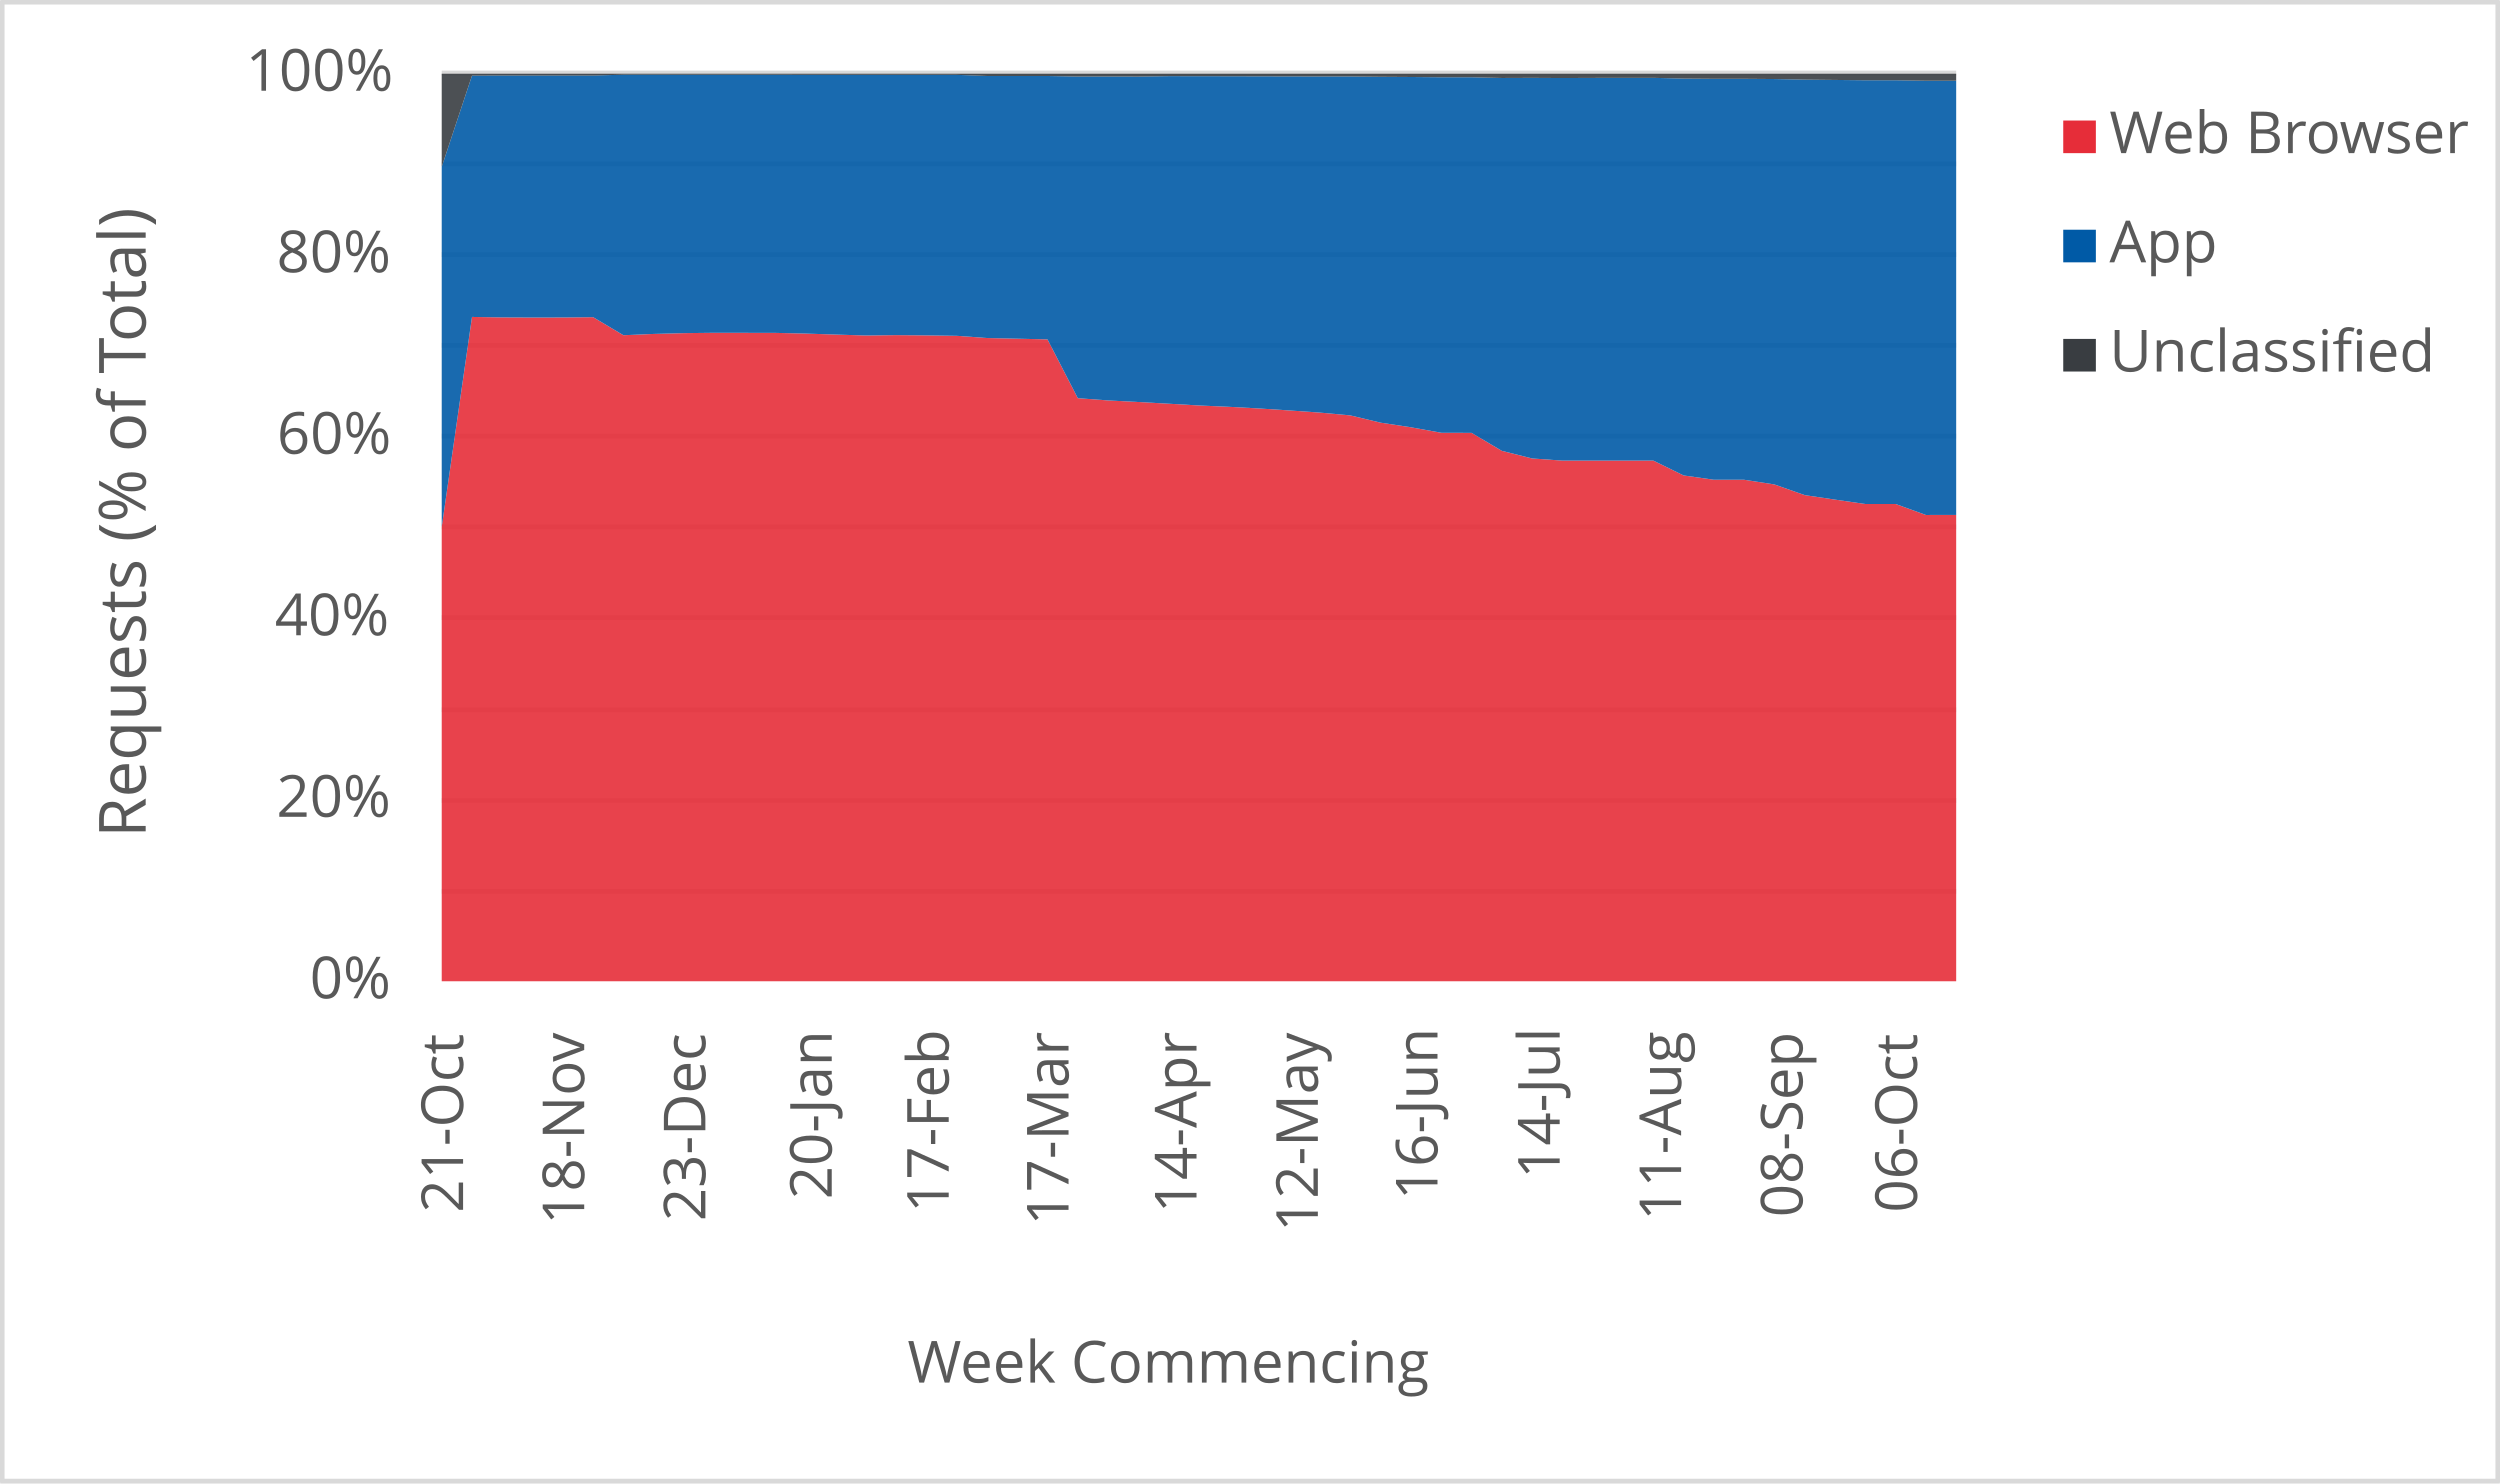
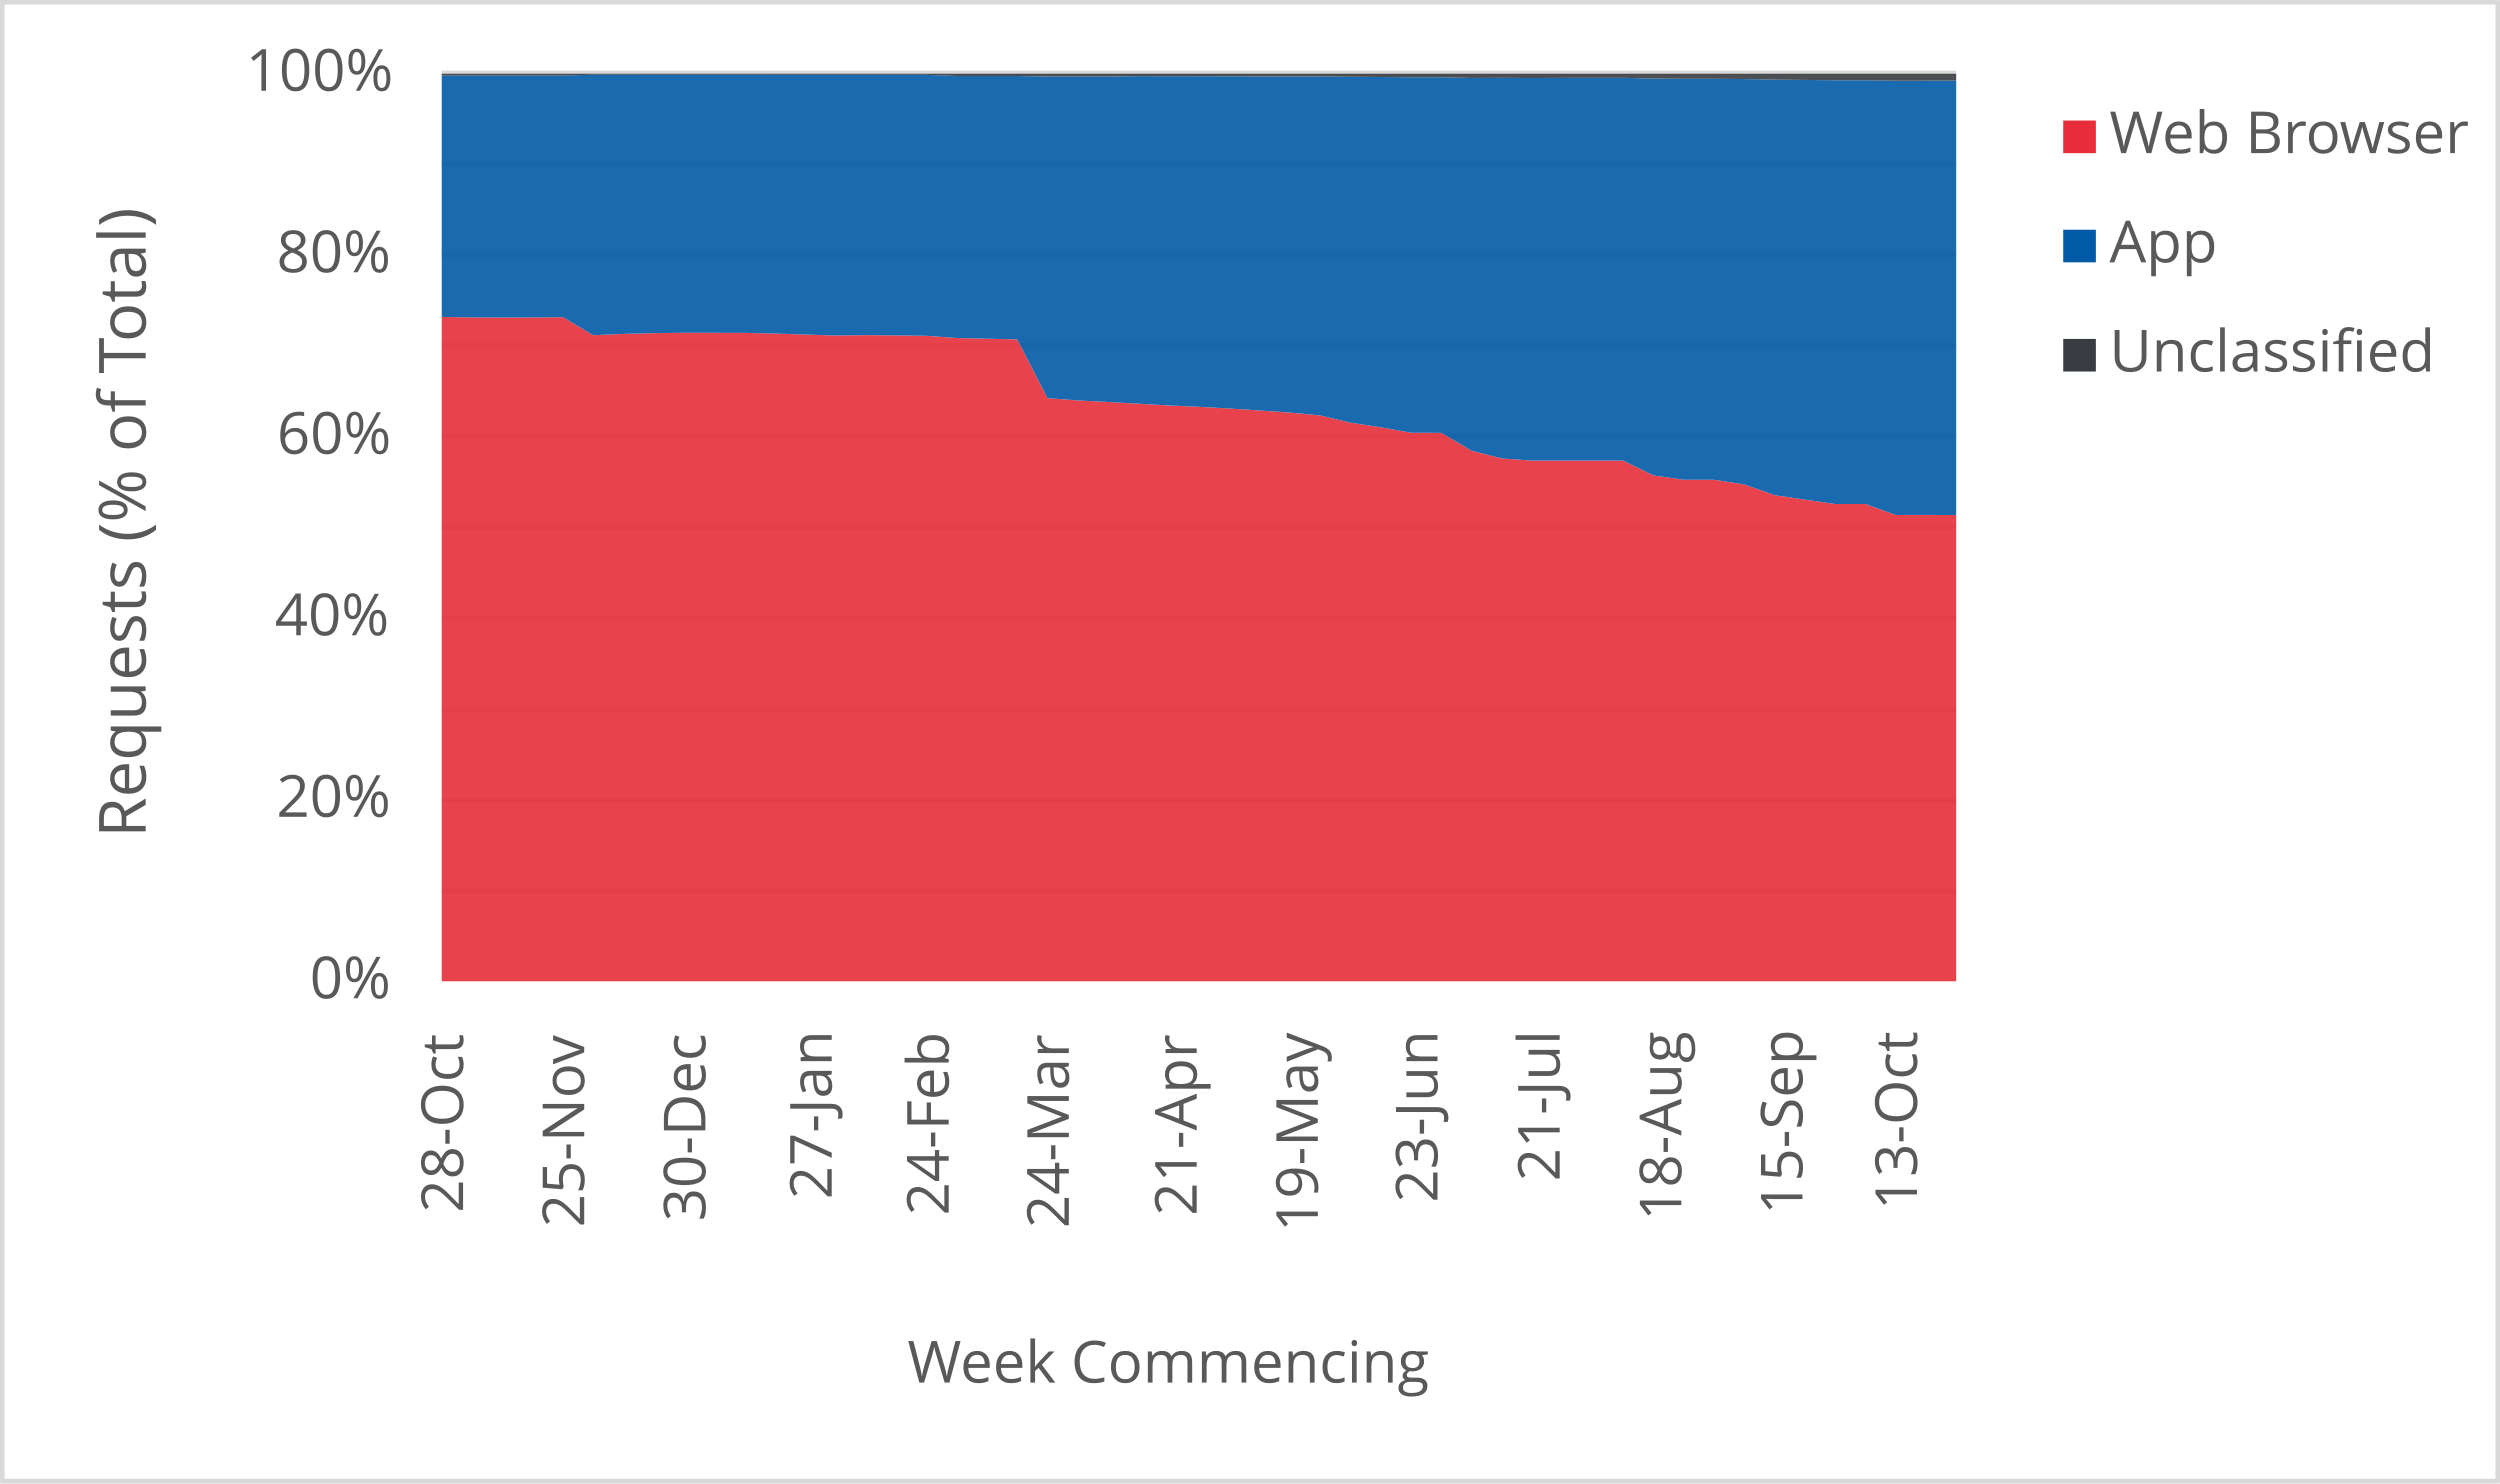
<svg xmlns="http://www.w3.org/2000/svg" width="1763" height="1046" xml:space="preserve" overflow="hidden">
  <defs>
    <clipPath id="clip0">
      <rect x="2917" y="346" width="1763" height="1046" />
    </clipPath>
  </defs>
  <g clip-path="url(#clip0)" transform="translate(-2917 -346)">
    <rect x="2918" y="347" width="1760" height="1043" fill="#FFFFFF" />
    <g>
      <path d="    M3228.5 974.532 4296.5 974.532    M3228.5 910.53 4296.5 910.53    M3228.5 846.528 4296.5 846.528    M3228.5 781.526 4296.5 781.526    M3228.5 717.524 4296.5 717.524    M3228.5 653.522 4296.5 653.522    M3228.5 589.52 4296.5 589.52    M3228.5 525.517 4296.5 525.517    M3228.5 461.515 4296.5 461.515    M3228.5 397.5 4296.5 397.5" stroke="#D9D9D9" stroke-width="3.438" stroke-linejoin="round" stroke-miterlimit="10" fill="none" />
    </g>
    <g>
      <path d="M 1038.5 4296.5 1038.5" stroke="#D9D9D9" stroke-width="3.438" stroke-linejoin="round" stroke-miterlimit="10" fill="none" fill-rule="evenodd" />
    </g>
    <g>
-       <text fill="#595959" font-family="Verdana,Open Sans,DejaVu Sans,sans-serif" font-weight="400" font-size="41" transform="matrix(6.12323e-17 -1 1 6.12323e-17 3243.565 1201.14)">21-Oct</text>
+       <text fill="#595959" font-family="Verdana,Open Sans,DejaVu Sans,sans-serif" font-weight="400" font-size="41" transform="matrix(6.12323e-17 -1 1 6.12323e-17 3243.565 1201.14)">28-Oct</text>
    </g>
    <g>
-       <text fill="#595959" font-family="Verdana,Open Sans,DejaVu Sans,sans-serif" font-weight="400" font-size="41" transform="matrix(6.12323e-17 -1 1 6.12323e-17 3328.985 1209.708)">18-Nov</text>
+       <text fill="#595959" font-family="Verdana,Open Sans,DejaVu Sans,sans-serif" font-weight="400" font-size="41" transform="matrix(6.12323e-17 -1 1 6.12323e-17 3328.985 1211.47)">25-Nov</text>
    </g>
    <g>
-       <text fill="#595959" font-family="Verdana,Open Sans,DejaVu Sans,sans-serif" font-weight="400" font-size="41" transform="matrix(6.12323e-17 -1 1 6.12323e-17 3414.425 1207.126)">23-Dec</text>
+       <text fill="#595959" font-family="Verdana,Open Sans,DejaVu Sans,sans-serif" font-weight="400" font-size="41" transform="matrix(6.12323e-17 -1 1 6.12323e-17 3414.445 1207.246)">30-Dec</text>
    </g>
    <g>
-       <text fill="#595959" font-family="Verdana,Open Sans,DejaVu Sans,sans-serif" font-weight="400" font-size="41" transform="matrix(6.12323e-17 -1 1 6.12323e-17 3503.538 1191.691)">20-Jan</text>
+       <text fill="#595959" font-family="Verdana,Open Sans,DejaVu Sans,sans-serif" font-weight="400" font-size="41" transform="matrix(6.12323e-17 -1 1 6.12323e-17 3503.518 1191.691)">27-Jan</text>
    </g>
    <g>
-       <text fill="#595959" font-family="Verdana,Open Sans,DejaVu Sans,sans-serif" font-weight="400" font-size="41" transform="matrix(6.12323e-17 -1 1 6.12323e-17 3586.035 1201.32)">17-Feb</text>
+       <text fill="#595959" font-family="Verdana,Open Sans,DejaVu Sans,sans-serif" font-weight="400" font-size="41" transform="matrix(6.12323e-17 -1 1 6.12323e-17 3586.035 1203.082)">24-Feb</text>
    </g>
    <g>
-       <text fill="#595959" font-family="Verdana,Open Sans,DejaVu Sans,sans-serif" font-weight="400" font-size="41" transform="matrix(6.12323e-17 -1 1 6.12323e-17 3670.534 1210.289)">17-Mar</text>
+       <text fill="#595959" font-family="Verdana,Open Sans,DejaVu Sans,sans-serif" font-weight="400" font-size="41" transform="matrix(6.12323e-17 -1 1 6.12323e-17 3670.745 1212.051)">24-Mar</text>
    </g>
    <g>
-       <text fill="#595959" font-family="Verdana,Open Sans,DejaVu Sans,sans-serif" font-weight="400" font-size="41" transform="matrix(6.12323e-17 -1 1 6.12323e-17 3760.779 1201.541)">14-Apr</text>
+       <text fill="#595959" font-family="Verdana,Open Sans,DejaVu Sans,sans-serif" font-weight="400" font-size="41" transform="matrix(6.12323e-17 -1 1 6.12323e-17 3760.909 1203.302)">21-Apr</text>
    </g>
    <g>
-       <text fill="#595959" font-family="Verdana,Open Sans,DejaVu Sans,sans-serif" font-weight="400" font-size="41" transform="matrix(6.12323e-17 -1 1 6.12323e-17 3846.349 1214.753)">12-May</text>
+       <text fill="#595959" font-family="Verdana,Open Sans,DejaVu Sans,sans-serif" font-weight="400" font-size="41" transform="matrix(6.12323e-17 -1 1 6.12323e-17 3846.349 1214.753)">19-May</text>
    </g>
    <g>
-       <text fill="#595959" font-family="Verdana,Open Sans,DejaVu Sans,sans-serif" font-weight="400" font-size="41" transform="matrix(6.12323e-17 -1 1 6.12323e-17 3930.718 1192.291)">16-Jun</text>
+       <text fill="#595959" font-family="Verdana,Open Sans,DejaVu Sans,sans-serif" font-weight="400" font-size="41" transform="matrix(6.12323e-17 -1 1 6.12323e-17 3930.718 1194.053)">23-Jun</text>
    </g>
    <g>
-       <text fill="#595959" font-family="Verdana,Open Sans,DejaVu Sans,sans-serif" font-weight="400" font-size="41" transform="matrix(6.12323e-17 -1 1 6.12323e-17 4016.889 1177.277)">14-Jul</text>
+       <text fill="#595959" font-family="Verdana,Open Sans,DejaVu Sans,sans-serif" font-weight="400" font-size="41" transform="matrix(6.12323e-17 -1 1 6.12323e-17 4016.889 1179.039)">21-Jul</text>
    </g>
    <g>
-       <text fill="#595959" font-family="Verdana,Open Sans,DejaVu Sans,sans-serif" font-weight="400" font-size="41" transform="matrix(6.12323e-17 -1 1 6.12323e-17 4102.519 1206.906)">11-Aug</text>
+       <text fill="#595959" font-family="Verdana,Open Sans,DejaVu Sans,sans-serif" font-weight="400" font-size="41" transform="matrix(6.12323e-17 -1 1 6.12323e-17 4102.669 1206.906)">18-Aug</text>
    </g>
    <g>
-       <text fill="#595959" font-family="Verdana,Open Sans,DejaVu Sans,sans-serif" font-weight="400" font-size="41" transform="matrix(6.12323e-17 -1 1 6.12323e-17 4188.129 1204.383)">08-Sep</text>
+       <text fill="#595959" font-family="Verdana,Open Sans,DejaVu Sans,sans-serif" font-weight="400" font-size="41" transform="matrix(6.12323e-17 -1 1 6.12323e-17 4188.109 1202.662)">15-Sep</text>
    </g>
    <g>
-       <text fill="#595959" font-family="Verdana,Open Sans,DejaVu Sans,sans-serif" font-weight="400" font-size="41" transform="matrix(6.12323e-17 -1 1 6.12323e-17 4268.845 1201.1)">06-Oct</text>
+       <text fill="#595959" font-family="Verdana,Open Sans,DejaVu Sans,sans-serif" font-weight="400" font-size="41" transform="matrix(6.12323e-17 -1 1 6.12323e-17 4268.845 1199.378)">13-Oct</text>
    </g>
    <g>
      <text fill="#595959" font-family="Verdana,Open Sans,DejaVu Sans,sans-serif" font-weight="400" font-size="41" transform="matrix(1 0 0 1 3135.448 1050)">0%</text>
    </g>
    <g>
      <text fill="#595959" font-family="Verdana,Open Sans,DejaVu Sans,sans-serif" font-weight="400" font-size="41" transform="matrix(1 0 0 1 3111.965 922)">20%</text>
    </g>
    <g>
      <text fill="#595959" font-family="Verdana,Open Sans,DejaVu Sans,sans-serif" font-weight="400" font-size="41" transform="matrix(1 0 0 1 3110.824 794)">40%</text>
    </g>
    <g>
      <text fill="#595959" font-family="Verdana,Open Sans,DejaVu Sans,sans-serif" font-weight="400" font-size="41" transform="matrix(1 0 0 1 3112.306 666)">60%</text>
    </g>
    <g>
      <text fill="#595959" font-family="Verdana,Open Sans,DejaVu Sans,sans-serif" font-weight="400" font-size="41" transform="matrix(1 0 0 1 3112.045 538)">80%</text>
    </g>
    <g>
      <text fill="#595959" font-family="Verdana,Open Sans,DejaVu Sans,sans-serif" font-weight="400" font-size="41" transform="matrix(1 0 0 1 3090.284 410)">100%</text>
    </g>
    <g>
      <text fill="#595959" font-family="Verdana,Open Sans,DejaVu Sans,sans-serif" font-weight="400" font-size="41" transform="matrix(1 0 0 1 3556.971 1321)">Week Commencing</text>
    </g>
    <g>
      <text fill="#595959" font-family="Verdana,Open Sans,DejaVu Sans,sans-serif" font-weight="400" font-size="46" transform="matrix(6.12323e-17 -1 1 6.12323e-17 3019.73 936.7666)">Requests (% of Total)</text>
    </g>
    <rect x="2918.5" y="347.5" width="1760" height="1043" stroke="#D9D9D9" stroke-width="3.438" stroke-linejoin="round" stroke-miterlimit="10" fill="none" />
    <g>
-       <path d="M3228.5 1038 3249.86 1038 3271.22 1038 3292.58 1038 3313.94 1038 3335.3 1038 3356.66 1038 3378.02 1038 3399.38 1038 3420.74 1038 3442.1 1038 3463.46 1038 3484.82 1038 3506.18 1038 3527.54 1038 3548.9 1038 3570.26 1038 3591.62 1038 3612.98 1038 3634.34 1038 3655.7 1038 3677.06 1038 3698.42 1038 3719.78 1038 3741.14 1038 3762.5 1038 3783.86 1038 3805.22 1038 3826.58 1038 3847.94 1038 3869.3 1038 3890.66 1038 3912.02 1038 3933.38 1038 3954.74 1038 3976.1 1038 3997.46 1038 4018.82 1038 4040.18 1038 4061.54 1038 4082.9 1038 4104.26 1038 4125.62 1038 4146.98 1038 4168.34 1038 4189.7 1038 4211.06 1038 4232.42 1038 4253.78 1038 4275.14 1038 4296.5 1038 4296.5 709.127 4275.14 709.159 4253.78 701.424 4232.42 701.438 4211.06 698.326 4189.7 695.163 4168.34 687.643 4146.98 684.331 4125.62 684.321 4104.26 681.278 4082.9 670.805 4061.54 670.827 4040.18 670.822 4018.82 670.825 3997.46 669.303 3976.1 663.942 3954.74 651.252 3933.38 651.187 3912.02 647.327 3890.66 644.077 3869.3 638.958 3847.94 636.975 3826.58 635.473 3805.22 634.074 3783.86 632.895 3762.5 631.936 3741.14 630.694 3719.78 629.505 3698.42 628.388 3677.06 626.788 3655.7 585.33 3634.34 584.842 3612.98 584.37 3591.62 582.815 3570.26 582.518 3548.9 582.334 3527.54 582.594 3506.18 581.93 3484.82 581.225 3463.46 580.742 3442.1 580.71 3420.74 580.674 3399.38 580.928 3378.02 581.487 3356.66 582.406 3335.3 569.683 3313.94 569.891 3292.58 569.93 3271.22 569.835 3249.86 569.504 3228.5 717.662 3228.5 1038Z" fill="#e62d39" opacity="0.9" />
+       <path d="M3228.5 1038 3249.86 1038 3271.22 1038 3292.58 1038 3313.94 1038 3335.3 1038 3356.66 1038 3378.02 1038 3399.38 1038 3420.74 1038 3442.1 1038 3463.46 1038 3484.82 1038 3506.18 1038 3527.54 1038 3548.9 1038 3570.26 1038 3591.62 1038 3612.98 1038 3634.34 1038 3655.7 1038 3677.06 1038 3698.42 1038 3719.78 1038 3741.14 1038 3762.5 1038 3783.86 1038 3805.22 1038 3826.58 1038 3847.94 1038 3869.3 1038 3890.66 1038 3912.02 1038 3933.38 1038 3954.74 1038 3976.1 1038 3997.46 1038 4018.82 1038 4040.18 1038 4061.54 1038 4082.9 1038 4104.26 1038 4125.62 1038 4146.98 1038 4168.34 1038 4189.7 1038 4211.06 1038 4232.42 1038 4253.78 1038 4275.14 1038 4296.5 1038 4296.5 709.213 4275.14 709.127 4253.78 709.159 4232.42 701.424 4211.06 701.438 4189.7 698.326 4168.34 695.163 4146.98 687.643 4125.62 684.331 4104.26 684.321 4082.9 681.278 4061.54 670.805 4040.18 670.827 4018.82 670.822 3997.46 670.825 3976.1 669.303 3954.74 663.942 3933.38 651.252 3912.02 651.187 3890.66 647.327 3869.3 644.077 3847.94 638.958 3826.58 636.975 3805.22 635.473 3783.86 634.074 3762.5 632.895 3741.14 631.936 3719.78 630.694 3698.42 629.505 3677.06 628.388 3655.7 626.788 3634.34 585.33 3612.98 584.842 3591.62 584.37 3570.26 582.815 3548.9 582.518 3527.54 582.334 3506.18 582.594 3484.82 581.93 3463.46 581.225 3442.1 580.742 3420.74 580.71 3399.38 580.674 3378.02 580.928 3356.66 581.487 3335.3 582.406 3313.94 569.683 3292.58 569.891 3271.22 569.93 3249.86 569.835 3228.5 569.504 3228.5 1038Z" fill="#e62d39" opacity="0.9" />
    </g>
    <g>
-       <path d="M3228.5 717.662 3249.86 569.504 3271.22 569.835 3292.58 569.93 3313.94 569.891 3335.3 569.683 3356.66 582.406 3378.02 581.487 3399.38 580.928 3420.74 580.674 3442.1 580.71 3463.46 580.742 3484.82 581.225 3506.18 581.93 3527.54 582.594 3548.9 582.334 3570.26 582.518 3591.62 582.815 3612.98 584.37 3634.34 584.842 3655.7 585.33 3677.06 626.788 3698.42 628.388 3719.78 629.505 3741.14 630.694 3762.5 631.936 3783.86 632.895 3805.22 634.074 3826.58 635.473 3847.94 636.975 3869.3 638.958 3890.66 644.077 3912.02 647.327 3933.38 651.187 3954.74 651.252 3976.1 663.942 3997.46 669.303 4018.82 670.825 4040.18 670.822 4061.54 670.827 4082.9 670.805 4104.26 681.278 4125.62 684.321 4146.98 684.331 4168.34 687.643 4189.7 695.163 4211.06 698.326 4232.42 701.438 4253.78 701.424 4275.14 709.159 4296.5 709.127 4296.5 402.909 4275.14 402.93 4253.78 402.603 4232.42 402.61 4211.06 402.372 4189.7 402.145 4168.34 401.736 4146.98 401.57 4125.62 401.571 4104.26 401.408 4082.9 400.892 4061.54 400.889 4040.18 400.939 4018.82 401.027 3997.46 400.909 3976.1 400.992 3954.74 400.488 3933.38 400.496 3912.02 400.292 3890.66 400.158 3869.3 399.929 3847.94 399.933 3826.58 399.88 3805.22 399.831 3783.86 399.774 3762.5 399.725 3741.14 399.705 3719.78 400.004 3698.42 399.96 3677.06 399.991 3655.7 399.584 3634.34 399.605 3612.98 399.583 3591.62 398.769 3570.26 398.749 3548.9 398.751 3527.54 398.747 3506.18 398.741 3484.82 398.738 3463.46 398.707 3442.1 398.709 3420.74 398.701 3399.38 398.685 3378.02 398.671 3356.66 398.675 3335.3 399.272 3313.94 399.263 3292.58 399.274 3271.22 399.281 3249.86 399.299 3228.5 463.651 3228.5 717.662Z" fill="#005aa6" opacity="0.9" />
+       <path d="M3228.5 569.504 3249.86 569.835 3271.22 569.93 3292.58 569.891 3313.94 569.683 3335.3 582.406 3356.66 581.487 3378.02 580.928 3399.38 580.674 3420.74 580.71 3442.1 580.742 3463.46 581.225 3484.82 581.93 3506.18 582.594 3527.54 582.334 3548.9 582.518 3570.26 582.815 3591.62 584.37 3612.98 584.842 3634.34 585.33 3655.7 626.788 3677.06 628.388 3698.42 629.505 3719.78 630.694 3741.14 631.936 3762.5 632.895 3783.86 634.074 3805.22 635.473 3826.58 636.975 3847.94 638.958 3869.3 644.077 3890.66 647.327 3912.02 651.187 3933.38 651.252 3954.74 663.942 3976.1 669.303 3997.46 670.825 4018.82 670.822 4040.18 670.827 4061.54 670.805 4082.9 681.278 4104.26 684.321 4125.62 684.331 4146.98 687.643 4168.34 695.163 4189.7 698.326 4211.06 701.438 4232.42 701.424 4253.78 709.159 4275.14 709.127 4296.5 709.213 4296.5 402.907 4275.14 402.909 4253.78 402.93 4232.42 402.603 4211.06 402.61 4189.7 402.372 4168.34 402.145 4146.98 401.736 4125.62 401.57 4104.26 401.571 4082.9 401.408 4061.54 400.892 4040.18 400.889 4018.82 400.939 3997.46 401.027 3976.1 400.909 3954.74 400.992 3933.38 400.488 3912.02 400.496 3890.66 400.292 3869.3 400.158 3847.94 399.929 3826.58 399.933 3805.22 399.88 3783.86 399.831 3762.5 399.774 3741.14 399.725 3719.78 399.705 3698.42 400.004 3677.06 399.96 3655.7 399.991 3634.34 399.584 3612.98 399.605 3591.62 399.583 3570.26 398.769 3548.9 398.749 3527.54 398.751 3506.18 398.747 3484.82 398.741 3463.46 398.738 3442.1 398.707 3420.74 398.709 3399.38 398.701 3378.02 398.685 3356.66 398.671 3335.3 398.675 3313.94 399.272 3292.58 399.263 3271.22 399.274 3249.86 399.281 3228.5 399.299 3228.5 569.504Z" fill="#005aa6" opacity="0.9" />
    </g>
    <g>
-       <path d="M3228.5 463.651 3249.86 399.299 3271.22 399.281 3292.58 399.274 3313.94 399.263 3335.3 399.272 3356.66 398.675 3378.02 398.671 3399.38 398.685 3420.74 398.701 3442.1 398.709 3463.46 398.707 3484.82 398.738 3506.18 398.741 3527.54 398.747 3548.9 398.751 3570.26 398.749 3591.62 398.769 3612.98 399.583 3634.34 399.605 3655.7 399.584 3677.06 399.991 3698.42 399.96 3719.78 400.004 3741.14 399.705 3762.5 399.725 3783.86 399.774 3805.22 399.831 3826.58 399.88 3847.94 399.933 3869.3 399.929 3890.66 400.158 3912.02 400.292 3933.38 400.496 3954.74 400.488 3976.1 400.992 3997.46 400.909 4018.82 401.027 4040.18 400.939 4061.54 400.889 4082.9 400.892 4104.26 401.408 4125.62 401.571 4146.98 401.57 4168.34 401.736 4189.7 402.145 4211.06 402.372 4232.42 402.61 4253.78 402.603 4275.14 402.93 4296.5 402.909 4296.5 398 4275.14 398 4253.78 398 4232.42 398 4211.06 398 4189.7 398 4168.34 398 4146.98 398 4125.62 398 4104.26 398 4082.9 398 4061.54 398 4040.18 398 4018.82 398 3997.46 398 3976.1 398 3954.74 398 3933.38 398 3912.02 398 3890.66 398 3869.3 398 3847.94 398 3826.58 398 3805.22 398 3783.86 398 3762.5 398 3741.14 398 3719.78 398 3698.42 398 3677.06 398 3655.7 398 3634.34 398 3612.98 398 3591.62 398 3570.26 398 3548.9 398 3527.54 398 3506.18 398 3484.82 398 3463.46 398 3442.1 398 3420.74 398 3399.38 398 3378.02 398 3356.66 398 3335.3 398 3313.94 398 3292.58 398 3271.22 398 3249.86 398 3228.5 398 3228.5 463.651Z" fill="#393d41" opacity="0.9" />
+       <path d="M3228.5 399.299 3249.86 399.281 3271.22 399.274 3292.58 399.263 3313.94 399.272 3335.3 398.675 3356.66 398.671 3378.02 398.685 3399.38 398.701 3420.74 398.709 3442.1 398.707 3463.46 398.738 3484.82 398.741 3506.18 398.747 3527.54 398.751 3548.9 398.749 3570.26 398.769 3591.62 399.583 3612.98 399.605 3634.34 399.584 3655.7 399.991 3677.06 399.96 3698.42 400.004 3719.78 399.705 3741.14 399.725 3762.5 399.774 3783.86 399.831 3805.22 399.88 3826.58 399.933 3847.94 399.929 3869.3 400.158 3890.66 400.292 3912.02 400.496 3933.38 400.488 3954.74 400.992 3976.1 400.909 3997.46 401.027 4018.82 400.939 4040.18 400.889 4061.54 400.892 4082.9 401.408 4104.26 401.571 4125.62 401.57 4146.98 401.736 4168.34 402.145 4189.7 402.372 4211.06 402.61 4232.42 402.603 4253.78 402.93 4275.14 402.909 4296.5 402.907 4296.5 398 4275.14 398 4253.78 398 4232.42 398 4211.06 398 4189.7 398 4168.34 398 4146.98 398 4125.62 398 4104.26 398 4082.9 398 4061.54 398 4040.18 398 4018.82 398 3997.46 398 3976.1 398 3954.74 398 3933.38 398 3912.02 398 3890.66 398 3869.3 398 3847.94 398 3826.58 398 3805.22 398 3783.86 398 3762.5 398 3741.14 398 3719.78 398 3698.42 398 3677.06 398 3655.7 398 3634.34 398 3612.98 398 3591.62 398 3570.26 398 3548.9 398 3527.54 398 3506.18 398 3484.82 398 3463.46 398 3442.1 398 3420.74 398 3399.38 398 3378.02 398 3356.66 398 3335.3 398 3313.94 398 3292.58 398 3271.22 398 3249.86 398 3228.5 398 3228.5 399.299Z" fill="#393d41" opacity="0.9" />
    </g>
    <g>
      <rect x="4372" y="431" width="23" height="23" fill="#e62d39" />
    </g>
    <g>
      <text fill="#595959" font-family="Verdana,Open Sans,DejaVu Sans,sans-serif" font-weight="400" font-size="41" transform="matrix(1 0 0 1 4404.56 454)">Web Browser</text>
    </g>
    <g>
      <rect x="4372" y="508" width="23" height="23" fill="#005aa6" />
    </g>
    <g>
      <text fill="#595959" font-family="Verdana,Open Sans,DejaVu Sans,sans-serif" font-weight="400" font-size="41" transform="matrix(1 0 0 1 4404.56 531)">App</text>
    </g>
    <g>
      <rect x="4372" y="585" width="23" height="23" fill="#393d41" />
    </g>
    <g>
      <text fill="#595959" font-family="Verdana,Open Sans,DejaVu Sans,sans-serif" font-weight="400" font-size="41" transform="matrix(1 0 0 1 4404.56 608)">Unclassified</text>
    </g>
  </g>
</svg>
